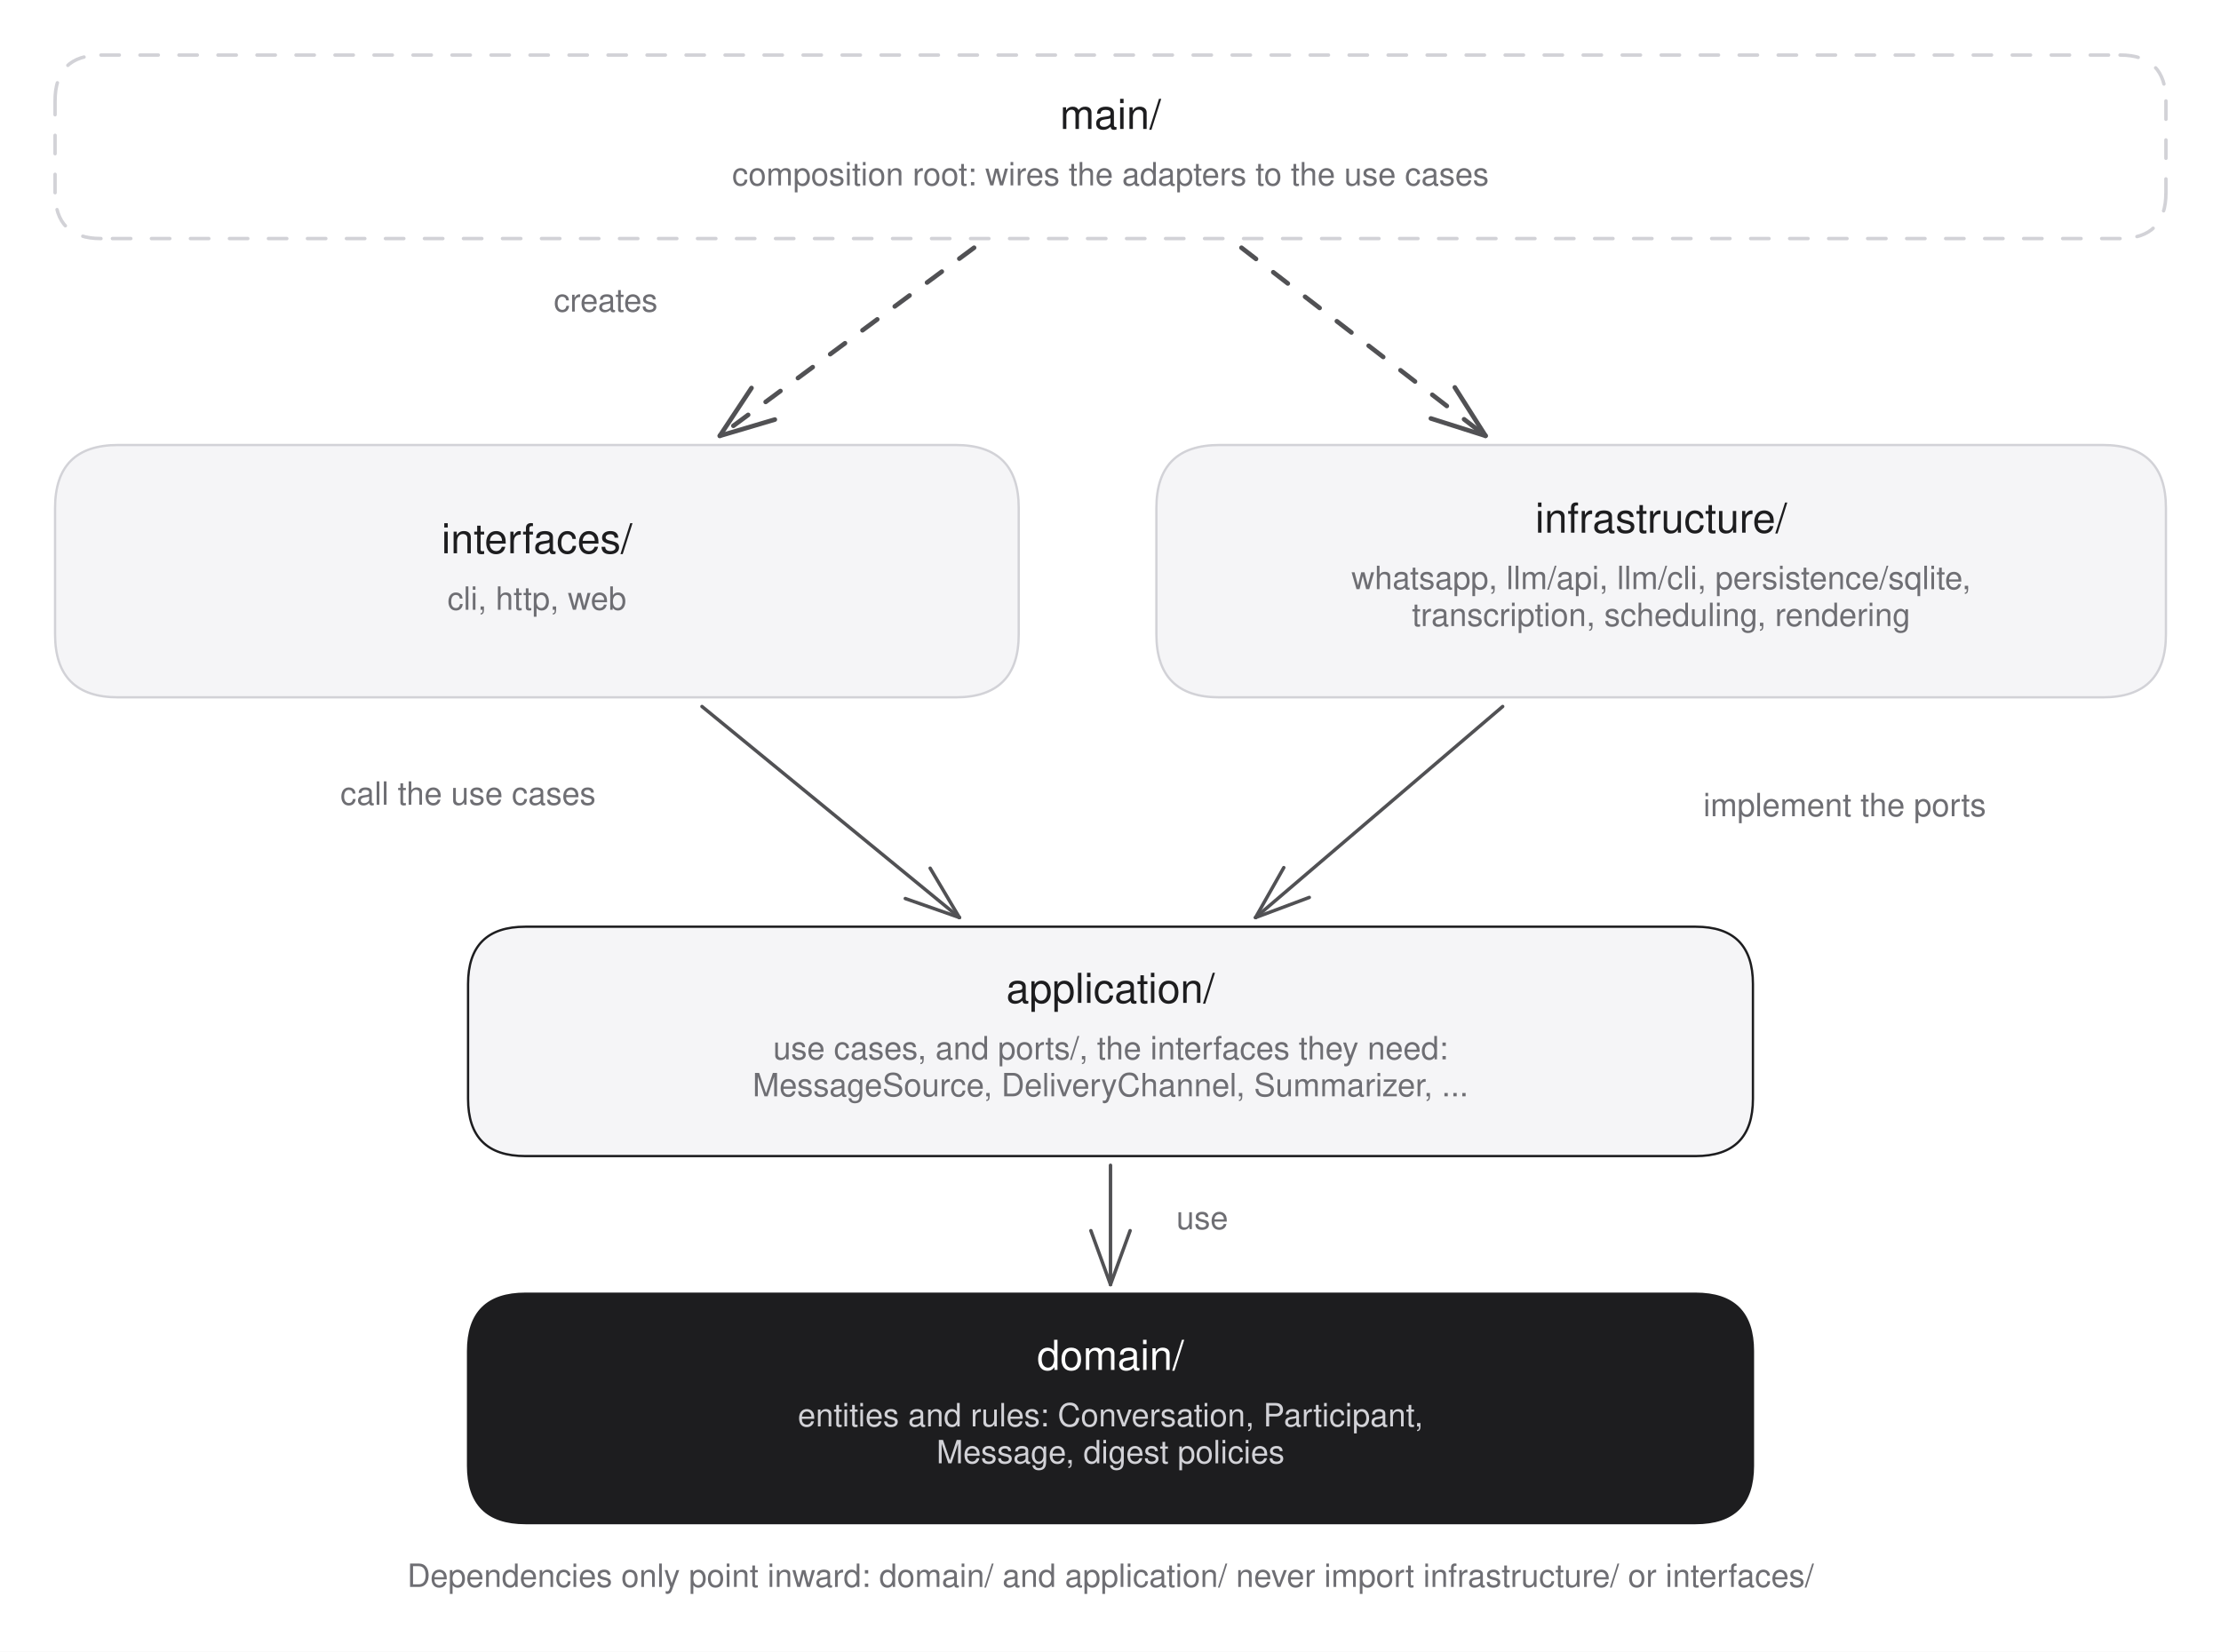
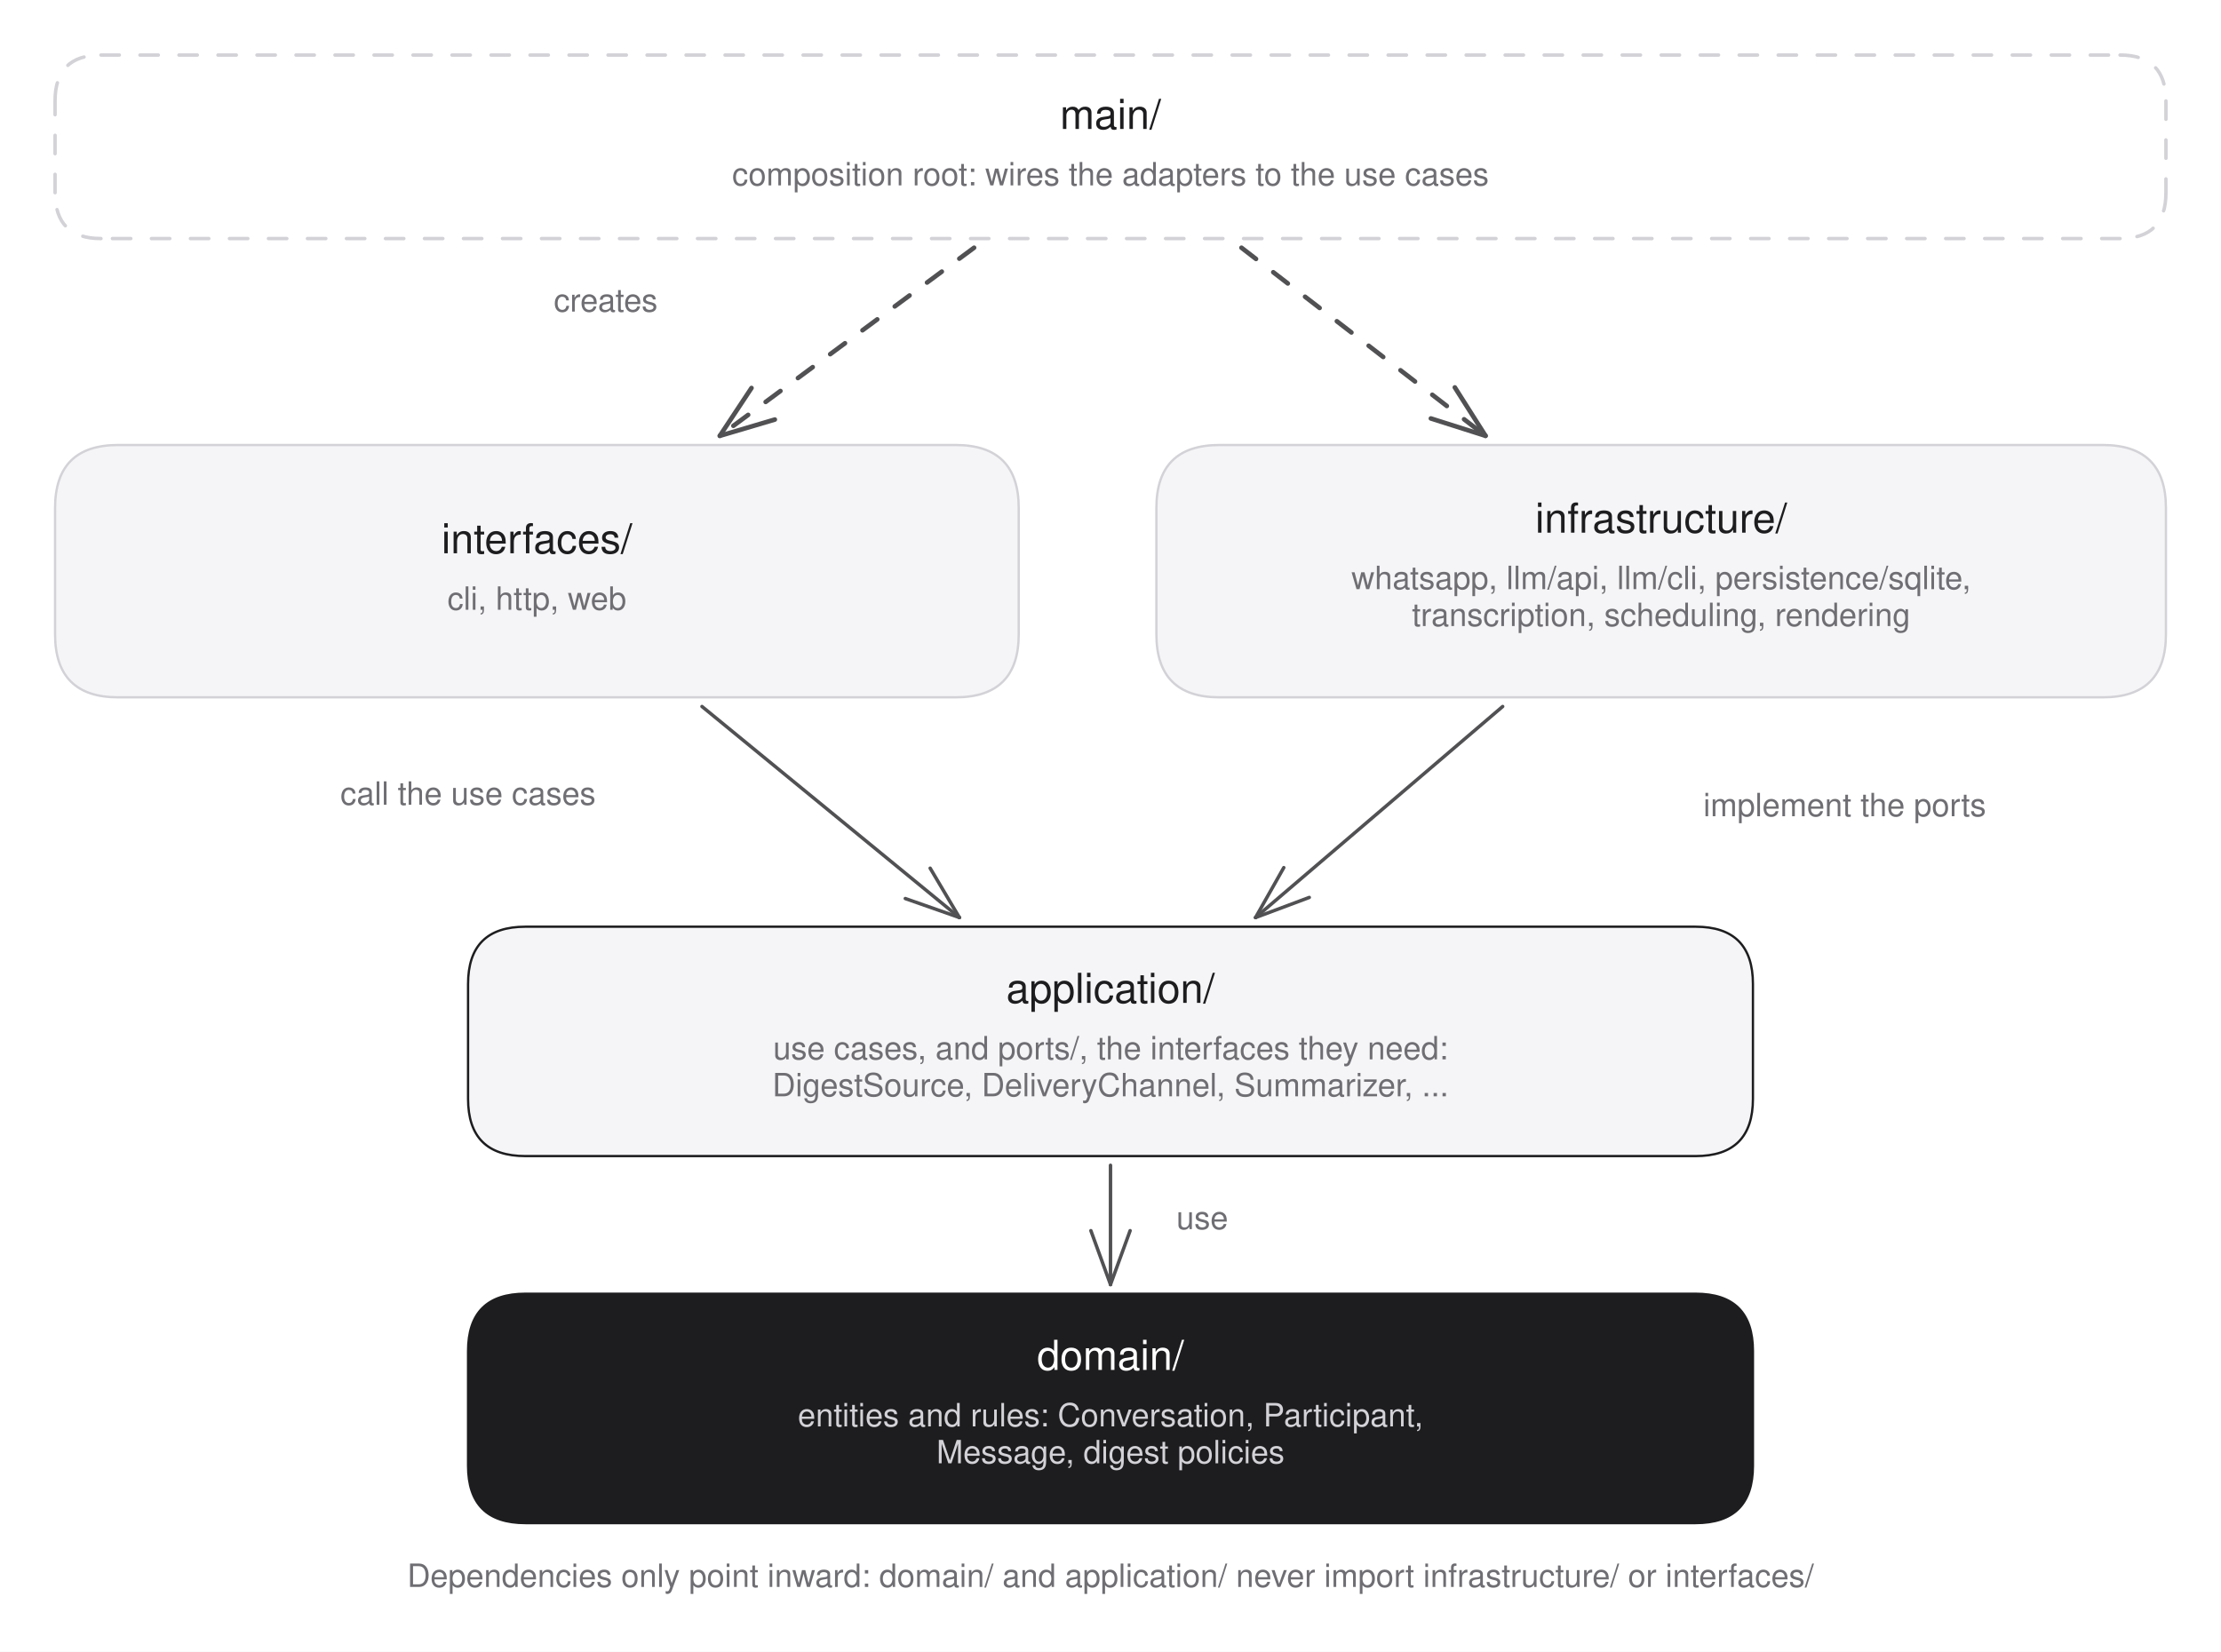
<svg xmlns="http://www.w3.org/2000/svg" role="img" version="1.1" viewBox="0 0 968 720.1" width="968" height="720.1">
  <defs>
    <style class="style-fonts">
      </style>
  </defs>
  <rect x="0" y="0" width="968" height="720.1" fill="#ffffff" />
  <g stroke-linecap="round" transform="translate(24 24) rotate(0 460 40)">
    <path d="M20 0 C354.42 0, 688.84 0, 900 0 C913.33 0, 920 6.67, 920 20 C920 33.79, 920 47.59, 920 60 C920 73.33, 913.33 80, 900 80 C632.3 80, 364.6 80, 20 80 C6.67 80, 0 73.33, 0 60 C0 46.1, 0 32.2, 0 20 C0 6.67, 6.67 0, 20 0" stroke="none" stroke-width="0" fill="#ffffff" />
    <path d="M20 0 C206.56 0, 393.13 0, 900 0 M900 0 C913.33 0, 920 6.67, 920 20 M920 20 C920 35.89, 920 51.78, 920 60 M920 60 C920 73.33, 913.33 80, 900 80 M900 80 C593.87 80, 287.75 80, 20 80 M20 80 C6.67 80, 0 73.33, 0 60 M0 60 C0 49.11, 0 38.21, 0 20 M0 20 C0 6.67, 6.67 0, 20 0" stroke="#d2d2d7" stroke-width="1.5" fill="none" stroke-dasharray="8 9" />
  </g>
  <g transform="translate(461.9922 41) rotate(0 22.00781 10.35)">
    <text x="22.008" y="15.21" font-family="Helvetica, Segoe UI Emoji" font-size="18px" fill="#1d1d1f" text-anchor="middle" style="white-space: pre;" direction="ltr" dominant-baseline="alphabetic">main/</text>
  </g>
  <g transform="translate(318.6353 69) rotate(0 165.3647 8.05)">
    <text x="165.365" y="11.83" font-family="Helvetica, Segoe UI Emoji" font-size="14px" fill="#6e6e73" text-anchor="middle" style="white-space: pre;" direction="ltr" dominant-baseline="alphabetic">composition root: wires the adapters to the use cases</text>
  </g>
  <g stroke-linecap="round" transform="translate(24 194) rotate(0 210 55)">
    <path d="M27.5 0 C111.03 0, 194.57 0, 392.5 0 C410.83 0, 420 9.17, 420 27.5 C420 48.57, 420 69.64, 420 82.5 C420 100.83, 410.83 110, 392.5 110 C306.94 110, 221.38 110, 27.5 110 C9.17 110, 0 100.83, 0 82.5 C0 65.93, 0 49.36, 0 27.5 C0 9.17, 9.17 0, 27.5 0" stroke="none" stroke-width="0" fill="#f5f5f7" />
    <path d="M27.5 0 C124.72 0, 221.95 0, 392.5 0 M27.5 0 C110.08 0, 192.66 0, 392.5 0 M392.5 0 C410.83 0, 420 9.17, 420 27.5 M392.5 0 C410.83 0, 420 9.17, 420 27.5 M420 27.5 C420 40.72, 420 53.94, 420 82.5 M420 27.5 C420 41.28, 420 55.06, 420 82.5 M420 82.5 C420 100.83, 410.83 110, 392.5 110 M420 82.5 C420 100.83, 410.83 110, 392.5 110 M392.5 110 C253.71 110, 114.92 110, 27.5 110 M392.5 110 C279.01 110, 165.53 110, 27.5 110 M27.5 110 C9.17 110, 0 100.83, 0 82.5 M27.5 110 C9.17 110, 0 100.83, 0 82.5 M0 82.5 C0 69.39, 0 56.29, 0 27.5 M0 82.5 C0 64.15, 0 45.8, 0 27.5 M0 27.5 C0 9.17, 9.17 0, 27.5 0 M0 27.5 C0 9.17, 9.17 0, 27.5 0" stroke="#d2d2d7" stroke-width="1" fill="none" />
  </g>
  <g transform="translate(192.4805 226) rotate(0 41.51953 10.35)">
    <text x="41.52" y="15.21" font-family="Helvetica, Segoe UI Emoji" font-size="18px" fill="#1d1d1f" text-anchor="middle" style="white-space: pre;" direction="ltr" dominant-baseline="alphabetic">interfaces/</text>
  </g>
  <g transform="translate(195.0933 254) rotate(0 38.90674 8.05)">
    <text x="38.907" y="11.83" font-family="Helvetica, Segoe UI Emoji" font-size="14px" fill="#6e6e73" text-anchor="middle" style="white-space: pre;" direction="ltr" dominant-baseline="alphabetic">cli, http, web</text>
  </g>
  <g stroke-linecap="round" transform="translate(504 194) rotate(0 220 55)">
    <path d="M27.5 0 C134.76 0, 242.03 0, 412.5 0 C430.83 0, 440 9.17, 440 27.5 C440 42.93, 440 58.36, 440 82.5 C440 100.83, 430.83 110, 412.5 110 C315.1 110, 217.7 110, 27.5 110 C9.17 110, 0 100.83, 0 82.5 C0 62.08, 0 41.66, 0 27.5 C0 9.17, 9.17 0, 27.5 0" stroke="none" stroke-width="0" fill="#f5f5f7" />
    <path d="M27.5 0 C162.25 0, 297 0, 412.5 0 M27.5 0 C179.44 0, 331.39 0, 412.5 0 M412.5 0 C430.83 0, 440 9.17, 440 27.5 M412.5 0 C430.83 0, 440 9.17, 440 27.5 M440 27.5 C440 46.68, 440 65.86, 440 82.5 M440 27.5 C440 42.48, 440 57.45, 440 82.5 M440 82.5 C440 100.83, 430.83 110, 412.5 110 M440 82.5 C440 100.83, 430.83 110, 412.5 110 M412.5 110 C259 110, 105.49 110, 27.5 110 M412.5 110 C328.98 110, 245.46 110, 27.5 110 M27.5 110 C9.17 110, 0 100.83, 0 82.5 M27.5 110 C9.17 110, 0 100.83, 0 82.5 M0 82.5 C0 64.75, 0 47, 0 27.5 M0 82.5 C0 63.4, 0 44.31, 0 27.5 M0 27.5 C0 9.17, 9.17 0, 27.5 0 M0 27.5 C0 9.17, 9.17 0, 27.5 0" stroke="#d2d2d7" stroke-width="1" fill="none" />
  </g>
  <g transform="translate(668.9805 217) rotate(0 55.01953 10.35)">
    <text x="55.02" y="15.21" font-family="Helvetica, Segoe UI Emoji" font-size="18px" fill="#1d1d1f" text-anchor="middle" style="white-space: pre;" direction="ltr" dominant-baseline="alphabetic">infrastructure/</text>
  </g>
  <g transform="translate(588.6143 245) rotate(0 135.3857 16.1)">
    <text x="135.386" y="11.83" font-family="Helvetica, Segoe UI Emoji" font-size="14px" fill="#6e6e73" text-anchor="middle" style="white-space: pre;" direction="ltr" dominant-baseline="alphabetic">whatsapp, llm/api, llm/cli, persistence/sqlite,</text>
    <text x="135.386" y="27.93" font-family="Helvetica, Segoe UI Emoji" font-size="14px" fill="#6e6e73" text-anchor="middle" style="white-space: pre;" direction="ltr" dominant-baseline="alphabetic">transcription, scheduling, rendering</text>
  </g>
  <g stroke-linecap="round" transform="translate(204 404) rotate(0 280 50)">
    <path d="M25 0 C147.62 0, 270.25 0, 535 0 C551.67 0, 560 8.33, 560 25 C560 38.98, 560 52.96, 560 75 C560 91.67, 551.67 100, 535 100 C339.37 100, 143.73 100, 25 100 C8.33 100, 0 91.67, 0 75 C0 63.91, 0 52.81, 0 25 C0 8.33, 8.33 0, 25 0" stroke="none" stroke-width="0" fill="#f5f5f7" />
    <path d="M25 0 C200.33 0, 375.66 0, 535 0 M25 0 C182.3 0, 339.59 0, 535 0 M535 0 C551.67 0, 560 8.33, 560 25 M535 0 C551.67 0, 560 8.33, 560 25 M560 25 C560 36.17, 560 47.34, 560 75 M560 25 C560 44.4, 560 63.8, 560 75 M560 75 C560 91.67, 551.67 100, 535 100 M560 75 C560 91.67, 551.67 100, 535 100 M535 100 C359.52 100, 184.04 100, 25 100 M535 100 C367.67 100, 200.33 100, 25 100 M25 100 C8.33 100, 0 91.67, 0 75 M25 100 C8.33 100, 0 91.67, 0 75 M0 75 C0 59.54, 0 44.08, 0 25 M0 75 C0 58.07, 0 41.14, 0 25 M0 25 C0 8.33, 8.33 0, 25 0 M0 25 C0 8.33, 8.33 0, 25 0" stroke="#1d1d1f" stroke-width="1" fill="none" />
  </g>
  <g transform="translate(438.4683 422) rotate(0 45.53174 10.35)">
    <text x="45.532" y="15.21" font-family="Helvetica, Segoe UI Emoji" font-size="18px" fill="#1d1d1f" text-anchor="middle" style="white-space: pre;" direction="ltr" dominant-baseline="alphabetic">application/</text>
  </g>
  <g transform="translate(327.2109 450) rotate(0 156.7891 16.1)">
    <text x="156.789" y="11.83" font-family="Helvetica, Segoe UI Emoji" font-size="14px" fill="#6e6e73" text-anchor="middle" style="white-space: pre;" direction="ltr" dominant-baseline="alphabetic">use cases, and ports/, the interfaces they need:</text>
-     <text x="156.789" y="27.93" font-family="Helvetica, Segoe UI Emoji" font-size="14px" fill="#6e6e73" text-anchor="middle" style="white-space: pre;" direction="ltr" dominant-baseline="alphabetic">MessageSource, DeliveryChannel, Summarizer, ...</text>
+     <text x="156.789" y="27.93" font-family="Helvetica, Segoe UI Emoji" font-size="14px" fill="#6e6e73" text-anchor="middle" style="white-space: pre;" direction="ltr" dominant-baseline="alphabetic">DigestSource, DeliveryChannel, Summarizer, ...</text>
  </g>
  <g stroke-linecap="round" transform="translate(204 564) rotate(0 280 50)">
    <path d="M25 0 C146.67 0, 268.34 0, 535 0 C551.67 0, 560 8.33, 560 25 C560 37.38, 560 49.76, 560 75 C560 91.67, 551.67 100, 535 100 C420.65 100, 306.3 100, 25 100 C8.33 100, 0 91.67, 0 75 C0 62.68, 0 50.35, 0 25 C0 8.33, 8.33 0, 25 0" stroke="none" stroke-width="0" fill="#1d1d1f" />
    <path d="M25 0 C174.8 0, 324.6 0, 535 0 M25 0 C169.19 0, 313.38 0, 535 0 M535 0 C551.67 0, 560 8.33, 560 25 M535 0 C551.67 0, 560 8.33, 560 25 M560 25 C560 44.08, 560 63.15, 560 75 M560 25 C560 39.75, 560 54.5, 560 75 M560 75 C560 91.67, 551.67 100, 535 100 M560 75 C560 91.67, 551.67 100, 535 100 M535 100 C343.26 100, 151.52 100, 25 100 M535 100 C355.61 100, 176.23 100, 25 100 M25 100 C8.33 100, 0 91.67, 0 75 M25 100 C8.33 100, 0 91.67, 0 75 M0 75 C0 58.96, 0 42.92, 0 25 M0 75 C0 61.69, 0 48.37, 0 25 M0 25 C0 8.33, 8.33 0, 25 0 M0 25 C0 8.33, 8.33 0, 25 0" stroke="#1d1d1f" stroke-width="1" fill="none" />
  </g>
  <g transform="translate(451.9814 582) rotate(0 32.01855 10.35)">
    <text x="32.019" y="15.21" font-family="Helvetica, Segoe UI Emoji" font-size="18px" fill="#ffffff" text-anchor="middle" style="white-space: pre;" direction="ltr" dominant-baseline="alphabetic">domain/</text>
  </g>
  <g transform="translate(347.0386 610) rotate(0 136.9614 16.1)">
    <text x="136.961" y="11.83" font-family="Helvetica, Segoe UI Emoji" font-size="14px" fill="#d2d2d7" text-anchor="middle" style="white-space: pre;" direction="ltr" dominant-baseline="alphabetic">entities and rules: Conversation, Participant,</text>
    <text x="136.961" y="27.93" font-family="Helvetica, Segoe UI Emoji" font-size="14px" fill="#d2d2d7" text-anchor="middle" style="white-space: pre;" direction="ltr" dominant-baseline="alphabetic">Message, digest policies</text>
  </g>
  <g stroke-linecap="round">
    <g transform="translate(424.5405 108) rotate(0 -55.40541 41)">
      <path d="M0 0 C-30.11 22.28, -60.23 44.57, -110.81 82" stroke="#515154" stroke-width="2" fill="none" stroke-dasharray="8 9.5" />
    </g>
    <g transform="translate(424.5405 108) rotate(0 -55.40541 41)">
      <path d="M-97.01 61.15 C-100.76 66.82, -104.51 72.48, -110.81 82" stroke="#515154" stroke-width="2" fill="none" />
    </g>
    <g transform="translate(424.5405 108) rotate(0 -55.40541 41)">
      <path d="M-86.84 74.9 C-93.35 76.83, -99.87 78.76, -110.81 82" stroke="#515154" stroke-width="2" fill="none" />
    </g>
  </g>
  <mask />
  <g stroke-linecap="round">
    <g transform="translate(541.0811 108) rotate(0 53.18919 41)">
      <path d="M0 0 C32.81 25.29, 65.62 50.58, 106.38 82" stroke="#515154" stroke-width="2" fill="none" stroke-dasharray="8 9.5" />
    </g>
    <g transform="translate(541.0811 108) rotate(0 53.18919 41)">
      <path d="M82.55 74.43 C89.9 76.76, 97.25 79.1, 106.38 82" stroke="#515154" stroke-width="2" fill="none" />
    </g>
    <g transform="translate(541.0811 108) rotate(0 53.18919 41)">
      <path d="M92.99 60.89 C97.12 67.4, 101.25 73.91, 106.38 82" stroke="#515154" stroke-width="2" fill="none" />
    </g>
  </g>
  <mask />
  <g stroke-linecap="round">
    <g transform="translate(305.9512 308) rotate(0 56.09756 46)">
      <path d="M0 0 C26.41 21.66, 52.83 43.32, 112.2 92 M0 0 C37.45 30.7, 74.89 61.41, 112.2 92" stroke="#515154" stroke-width="1.5" fill="none" />
    </g>
    <g transform="translate(305.9512 308) rotate(0 56.09756 46)">
      <path d="M88.61 83.72 C94.16 85.67, 99.71 87.62, 112.2 92 M88.61 83.72 C96.48 86.48, 104.35 89.25, 112.2 92" stroke="#515154" stroke-width="1.5" fill="none" />
    </g>
    <g transform="translate(305.9512 308) rotate(0 56.09756 46)">
      <path d="M99.45 70.49 C102.45 75.56, 105.45 80.62, 112.2 92 M99.45 70.49 C103.7 77.67, 107.96 84.85, 112.2 92" stroke="#515154" stroke-width="1.5" fill="none" />
    </g>
  </g>
  <mask />
  <g stroke-linecap="round">
    <g transform="translate(654.9268 308) rotate(0 -53.85366 46)">
      <path d="M0 0 C-22.84 19.51, -45.68 39.02, -107.71 92 M0 0 C-25.89 22.12, -51.79 44.23, -107.71 92" stroke="#515154" stroke-width="1.5" fill="none" />
    </g>
    <g transform="translate(654.9268 308) rotate(0 -53.85366 46)">
      <path d="M-95.4 70.24 C-98.01 74.85, -100.62 79.47, -107.71 92 M-95.4 70.24 C-98.36 75.47, -101.32 80.7, -107.71 92" stroke="#515154" stroke-width="1.5" fill="none" />
    </g>
    <g transform="translate(654.9268 308) rotate(0 -53.85366 46)">
      <path d="M-84.29 83.24 C-89.26 85.1, -94.22 86.96, -107.71 92 M-84.29 83.24 C-89.92 85.35, -95.55 87.45, -107.71 92" stroke="#515154" stroke-width="1.5" fill="none" />
    </g>
  </g>
  <mask />
  <g stroke-linecap="round">
    <g transform="translate(484 508) rotate(0 0 26)">
      <path d="M0 0 C0 14.7, 0 29.4, 0 52 M0 0 C0 16.23, 0 32.46, 0 52" stroke="#515154" stroke-width="1.5" fill="none" />
    </g>
    <g transform="translate(484 508) rotate(0 0 26)">
      <path d="M-8.55 28.51 C-6.13 35.15, -3.72 41.79, 0 52 M-8.55 28.51 C-5.88 35.84, -3.21 43.17, 0 52" stroke="#515154" stroke-width="1.5" fill="none" />
    </g>
    <g transform="translate(484 508) rotate(0 0 26)">
      <path d="M8.55 28.51 C6.13 35.15, 3.72 41.79, 0 52 M8.55 28.51 C5.88 35.84, 3.21 43.17, 0 52" stroke="#515154" stroke-width="1.5" fill="none" />
    </g>
  </g>
  <mask />
  <g transform="translate(241.0449 124) rotate(0 22.95508 8.05)">
    <text x="22.955" y="11.83" font-family="Helvetica, Segoe UI Emoji" font-size="14px" fill="#6e6e73" text-anchor="middle" style="white-space: pre;" direction="ltr" dominant-baseline="alphabetic">creates</text>
  </g>
  <g transform="translate(148.3589 339) rotate(0 55.64111 8.05)">
    <text x="55.641" y="11.83" font-family="Helvetica, Segoe UI Emoji" font-size="14px" fill="#6e6e73" text-anchor="middle" style="white-space: pre;" direction="ltr" dominant-baseline="alphabetic">call the use cases</text>
  </g>
  <g transform="translate(742.5278 344) rotate(0 61.47217 8.05)">
    <text x="61.472" y="11.83" font-family="Helvetica, Segoe UI Emoji" font-size="14px" fill="#6e6e73" text-anchor="middle" style="white-space: pre;" direction="ltr" dominant-baseline="alphabetic">implement the ports</text>
  </g>
  <g transform="translate(512.7139 524) rotate(0 11.28613 8.05)">
    <text x="11.286" y="11.83" font-family="Helvetica, Segoe UI Emoji" font-size="14px" fill="#6e6e73" text-anchor="middle" style="white-space: pre;" direction="ltr" dominant-baseline="alphabetic">use</text>
  </g>
  <g transform="translate(177.0015 680) rotate(0 306.9985 8.05)">
    <text x="306.999" y="11.83" font-family="Helvetica, Segoe UI Emoji" font-size="14px" fill="#6e6e73" text-anchor="middle" style="white-space: pre;" direction="ltr" dominant-baseline="alphabetic">Dependencies only point inward: domain/ and application/ never import infrastructure/ or interfaces/</text>
  </g>
</svg>
